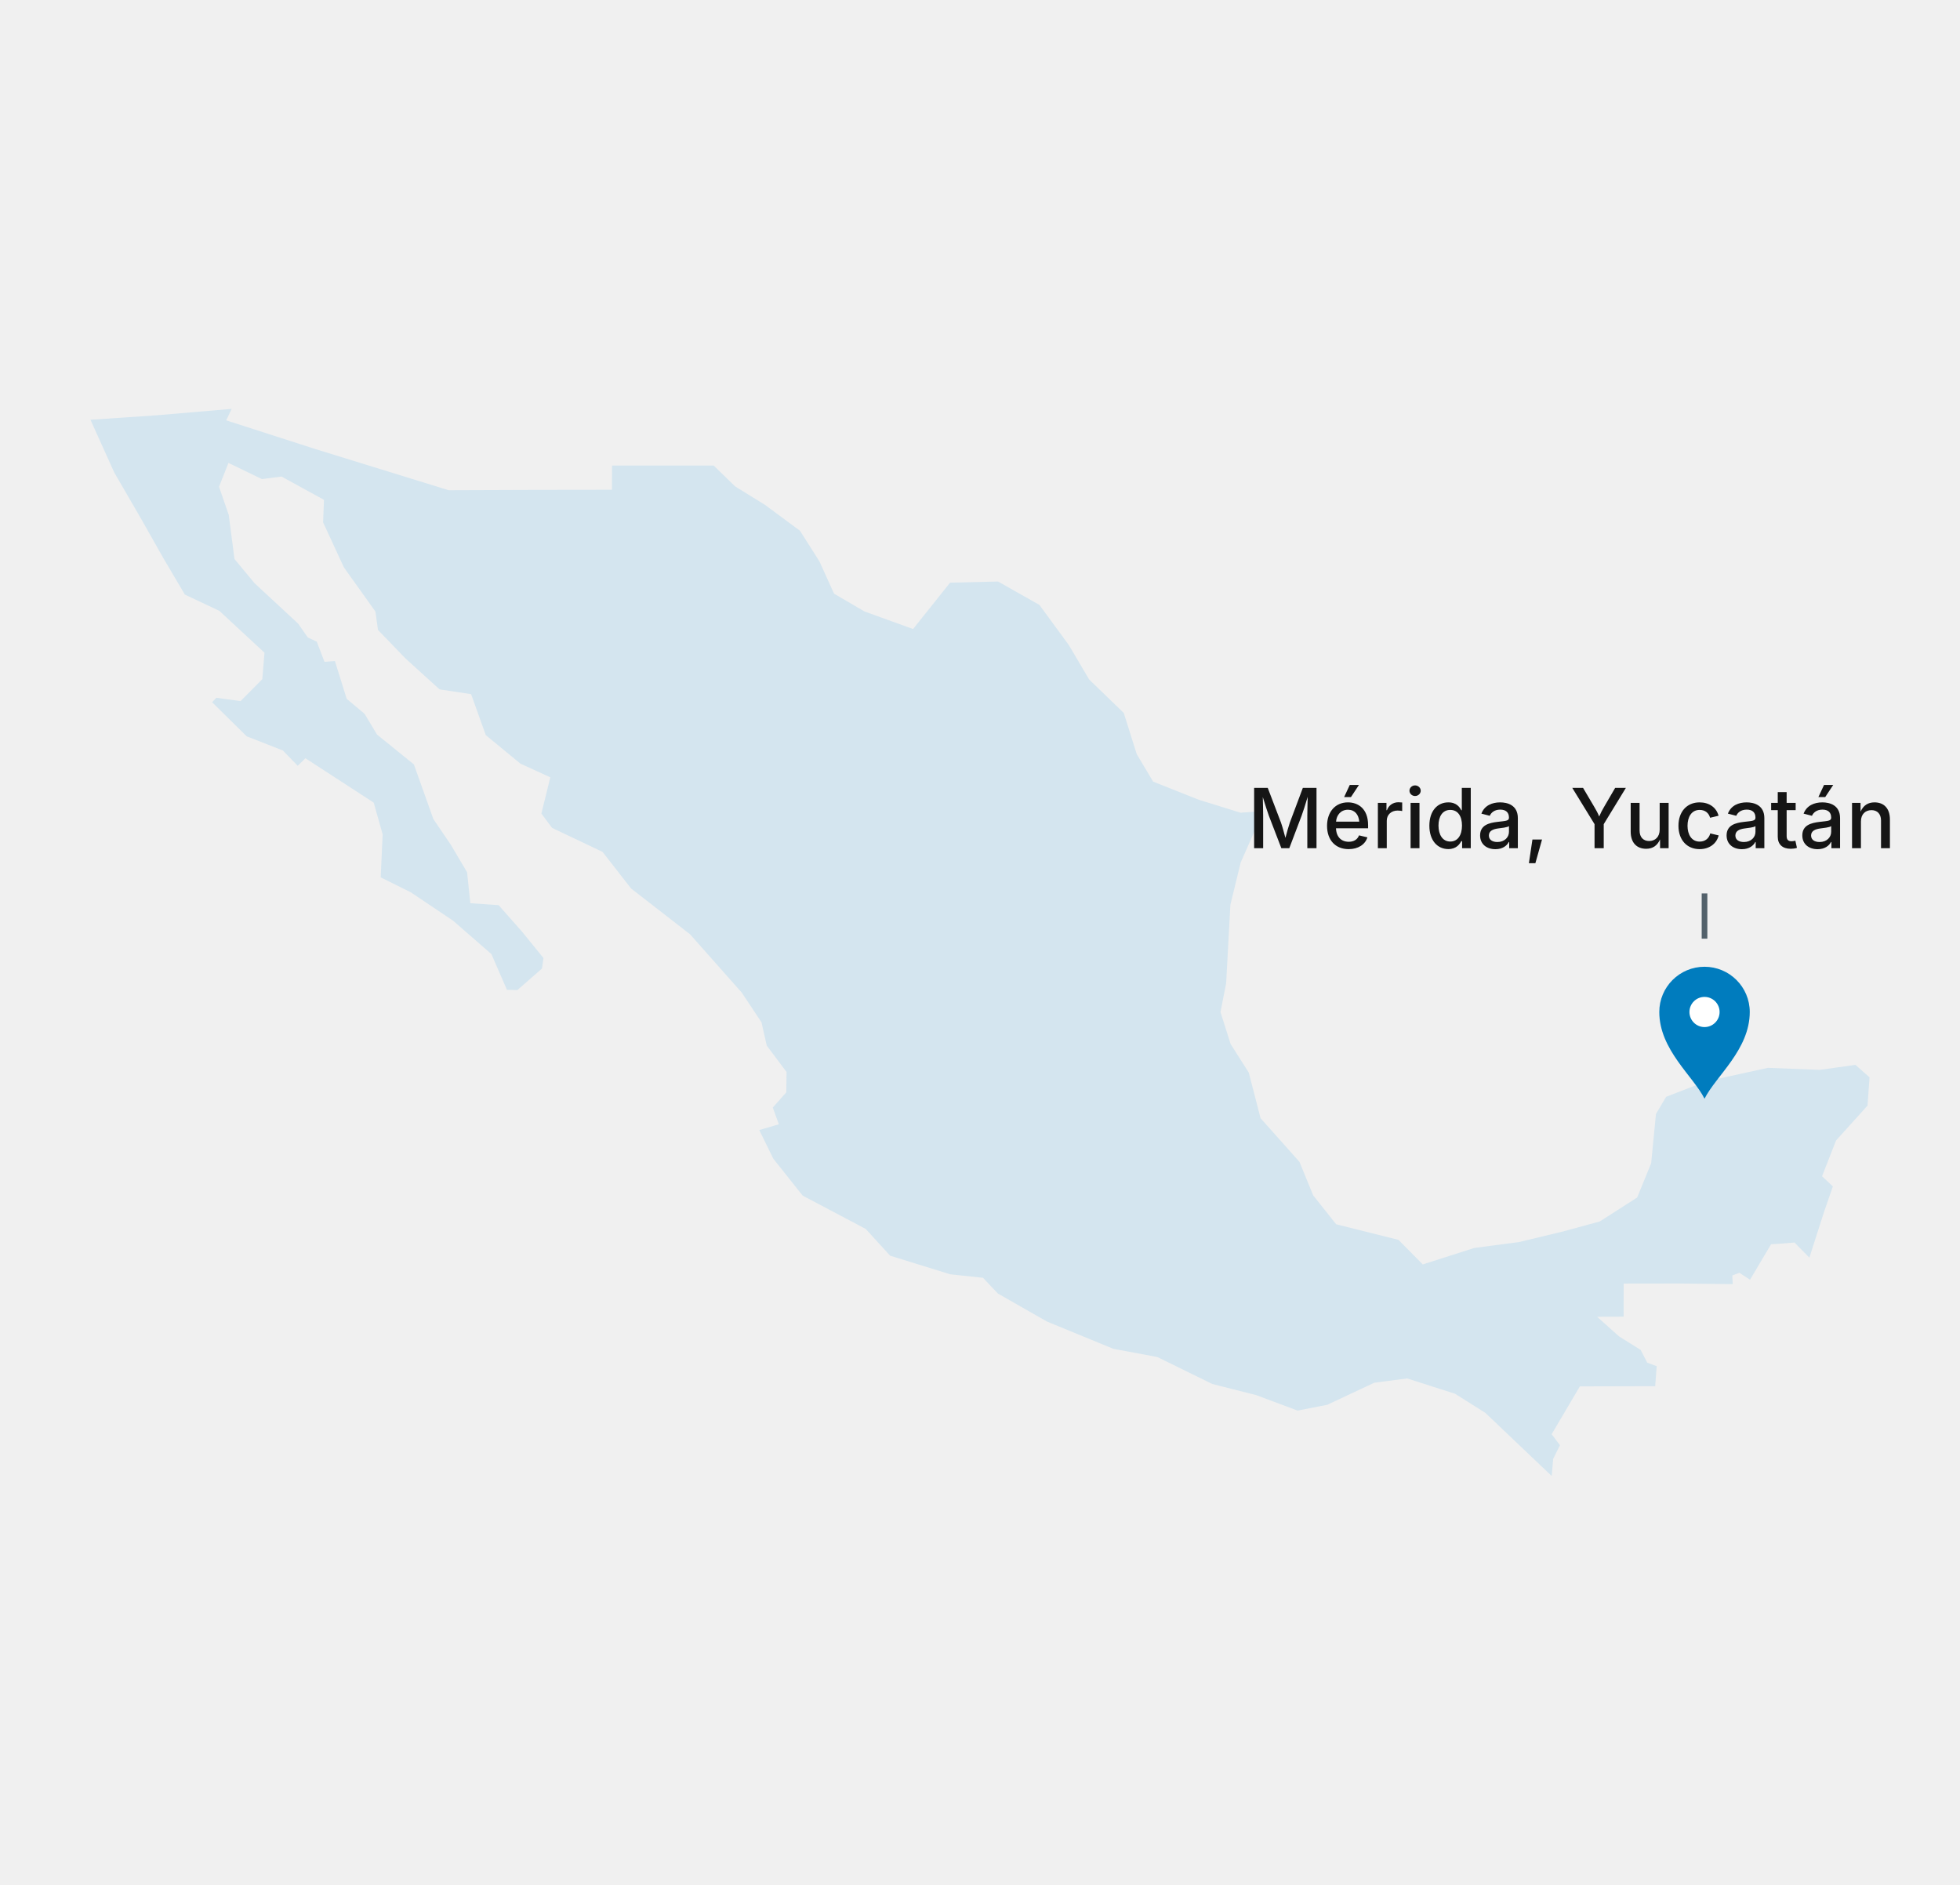
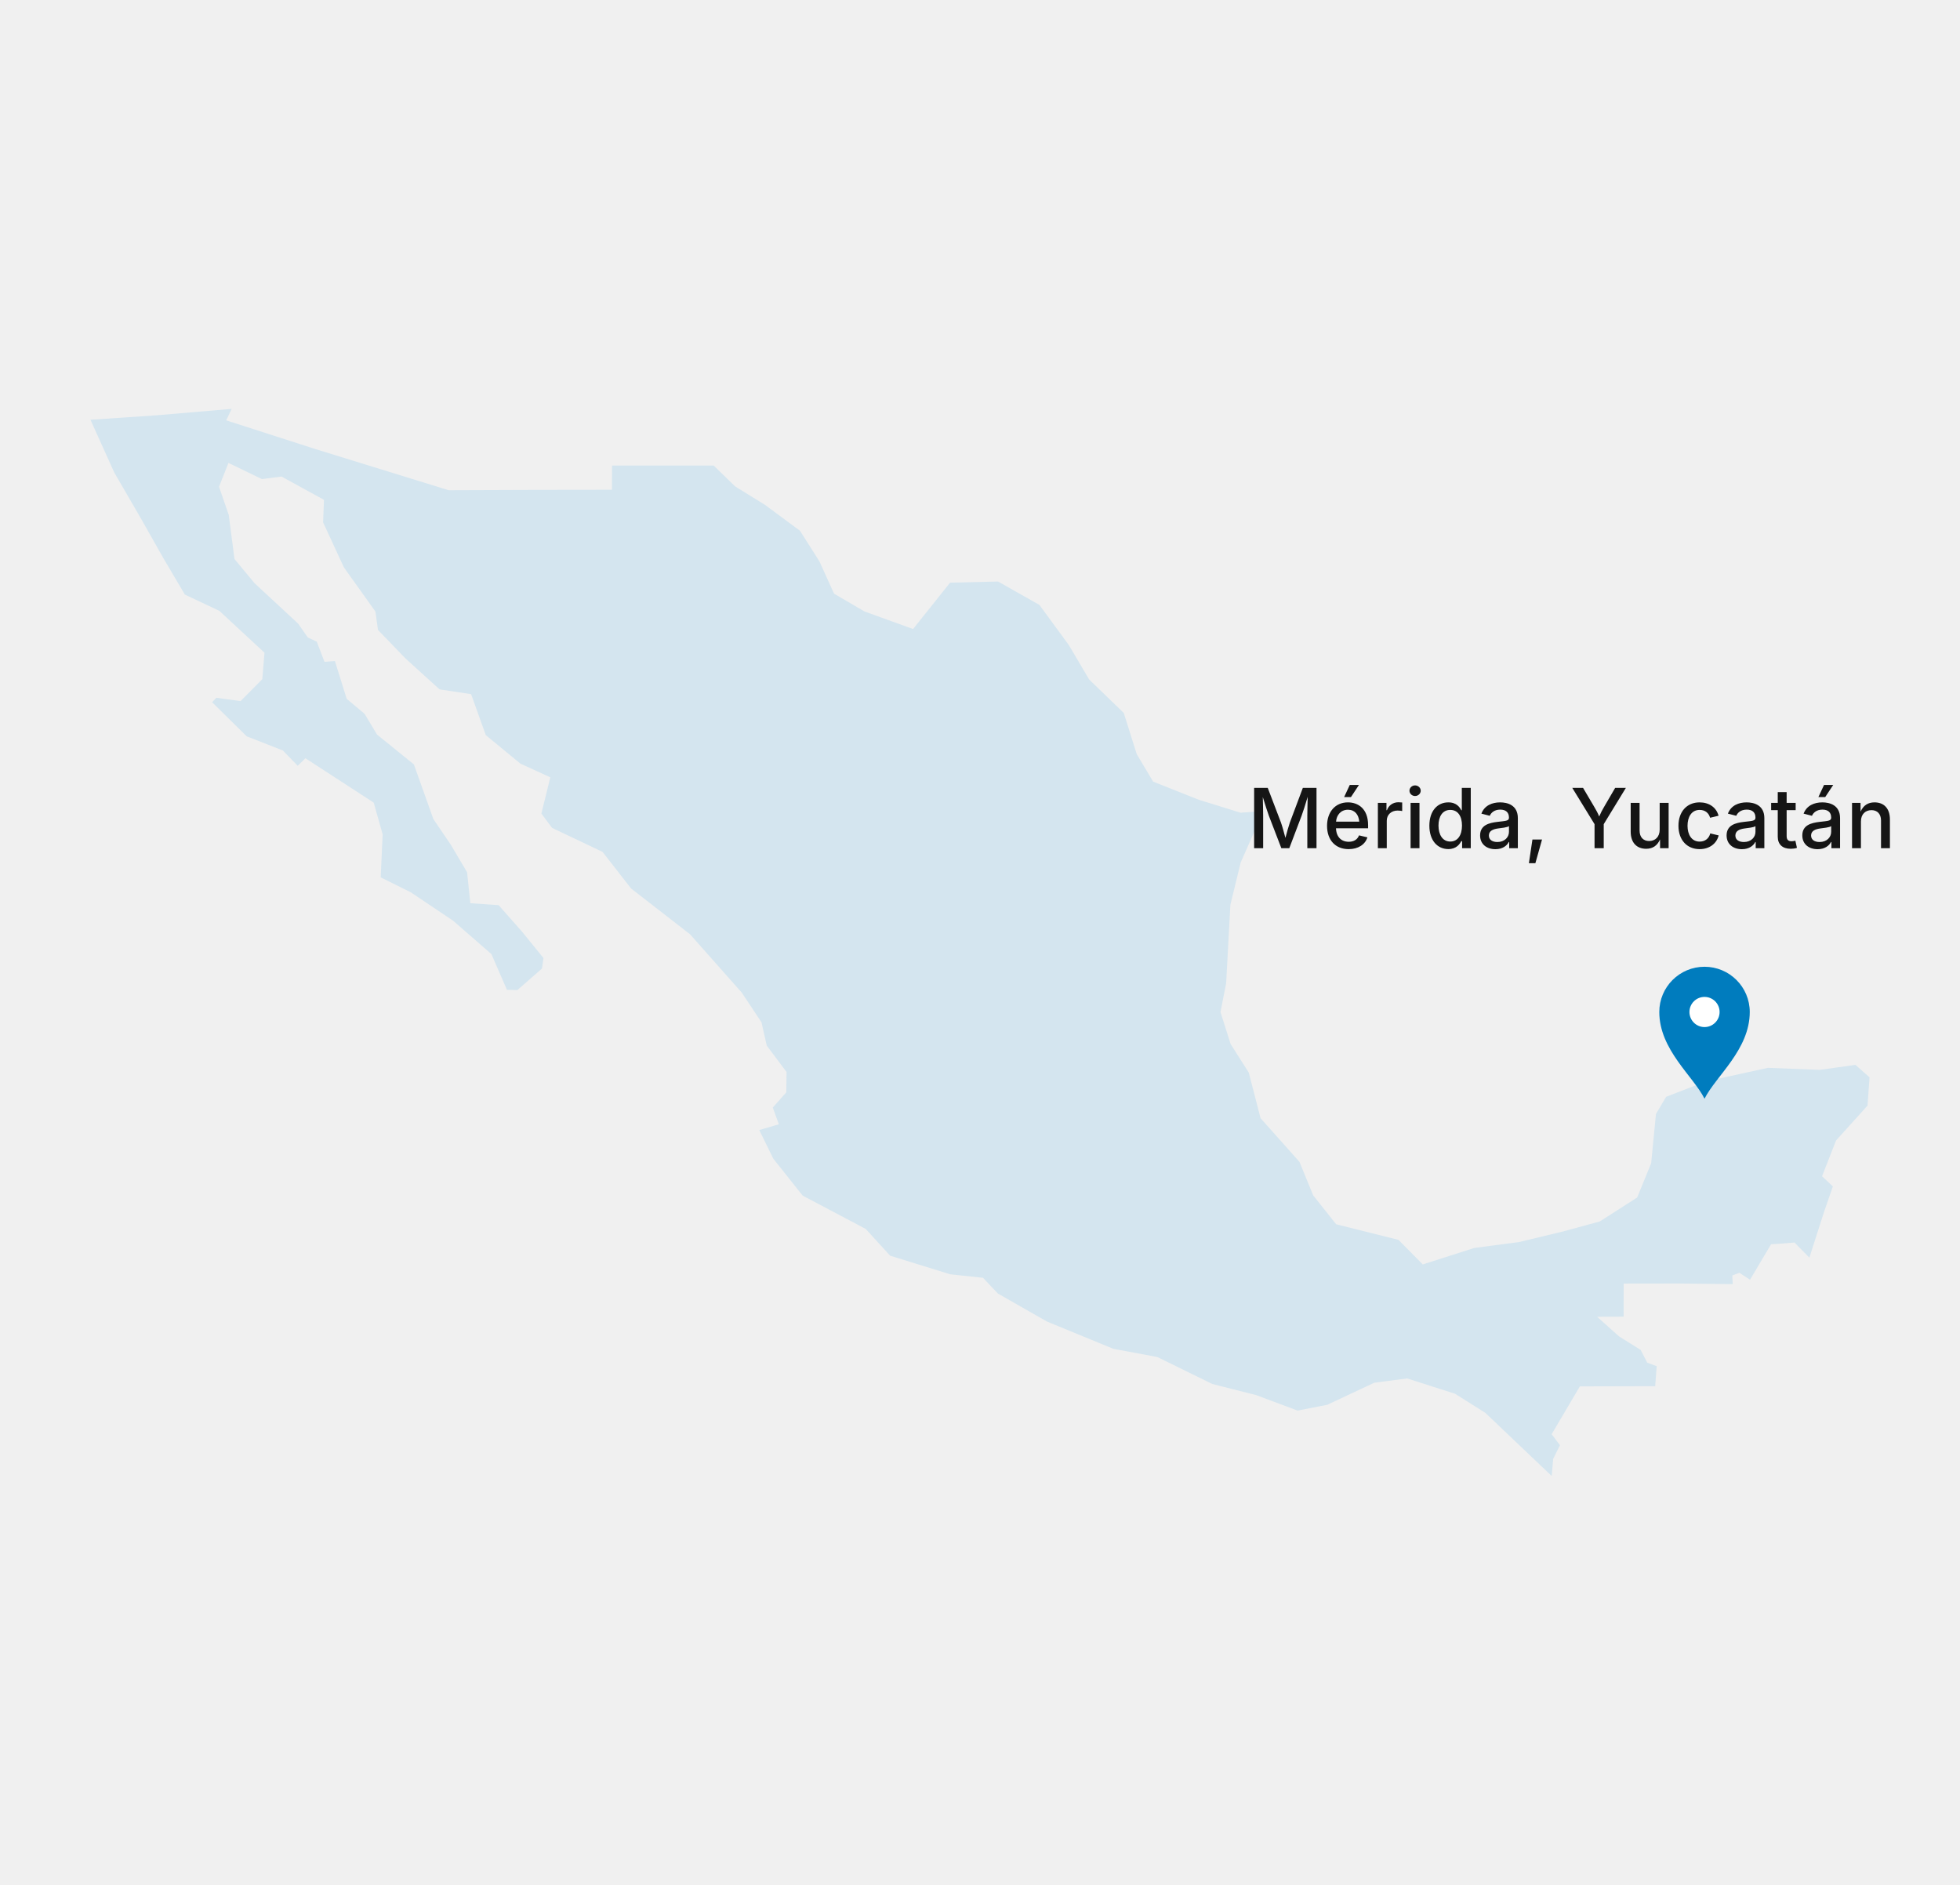
<svg xmlns="http://www.w3.org/2000/svg" viewBox="0 0 520 500">
  <path fill="#d4e5ef" d="M24.00,111.35 L41.69,110.15 L61.47,108.46 L60.01,111.50 L83.52,119.07 L119.04,130.04 L150.00,129.93 L162.35,129.92 L162.38,123.50 L189.35,123.50 L195.03,129.02 L202.99,133.95 L212.24,140.79 L217.40,148.92 L221.28,157.48 L229.33,162.19 L242.25,166.86 L252.06,154.56 L264.79,154.26 L275.76,160.46 L283.57,171.12 L288.96,180.25 L298.14,189.12 L301.57,200.02 L305.93,207.34 L318.07,212.16 L329.13,215.59 L335.20,215.12 L329.16,228.79 L326.43,240.00 L325.30,260.86 L323.80,268.46 L326.49,276.95 L331.32,284.55 L334.43,296.62 L344.76,308.21 L348.40,317.10 L354.49,324.76 L371.02,328.89 L377.46,335.41 L391.11,331.05 L402.99,329.48 L414.64,326.68 L424.44,324.01 L434.35,317.66 L438.06,308.58 L439.34,295.50 L442.03,290.95 L452.57,286.87 L469.04,283.26 L482.82,283.80 L492.26,282.48 L496.00,285.78 L495.47,293.28 L487.11,302.54 L483.40,312.02 L486.27,314.73 L483.94,321.46 L480.04,333.61 L476.09,329.61 L472.83,329.87 L469.87,330.07 L464.29,339.47 L461.47,337.63 L459.58,338.35 L459.71,340.64 L445.31,340.47 L430.77,340.49 L430.76,349.26 L423.73,349.30 L429.52,354.49 L435.28,358.09 L437.01,361.46 L439.53,362.41 L439.13,367.71 L419.15,367.76 L411.66,380.45 L413.87,383.36 L412.06,387.01 L411.68,391.54 L394.06,374.78 L386.03,369.72 L373.32,365.66 L364.62,366.79 L352.12,372.65 L344.27,374.19 L333.27,370.08 L321.61,367.12 L307.05,359.98 L295.38,357.80 L277.75,350.56 L264.73,343.12 L260.80,338.96 L252.09,338.03 L236.16,333.10 L229.68,326.00 L212.95,317.16 L205.15,307.34 L201.44,299.76 L206.63,298.24 L205.03,293.80 L208.61,289.76 L208.68,284.37 L203.43,277.38 L202.03,271.19 L196.81,263.33 L183.09,247.85 L167.43,235.69 L159.86,225.98 L146.49,219.63 L143.63,215.82 L146.00,206.20 L138.07,202.57 L128.88,195.00 L124.99,184.14 L116.62,182.87 L107.58,174.67 L100.28,167.10 L99.60,162.23 L91.23,150.49 L85.72,138.57 L85.95,132.59 L74.69,126.41 L69.49,127.09 L60.61,122.80 L58.11,129.12 L60.69,136.60 L62.21,148.29 L67.54,154.71 L79.10,165.43 L81.66,169.10 L84.03,170.21 L86.09,175.56 L88.85,175.34 L91.98,185.38 L96.71,189.34 L100.02,194.85 L109.81,202.78 L114.97,217.26 L119.60,224.08 L123.92,231.38 L124.78,239.59 L132.28,240.10 L138.53,247.18 L144.18,254.13 L143.80,256.92 L137.25,262.64 L134.49,262.56 L130.38,253.10 L120.19,244.22 L108.97,236.69 L101.00,232.74 L101.52,221.35 L99.15,212.91 L91.73,208.09 L81.03,201.14 L78.98,203.14 L75.05,199.08 L65.45,195.32 L56.27,186.28 L57.40,185.10 L63.82,185.98 L69.59,180.17 L70.17,173.14 L58.19,162.04 L49.05,157.73 L43.31,148.01 L37.54,137.80 L30.32,125.35 L24.00,111.35 Z" />
  <path fill="#007cbe" d="M452.22,291.45c-3-6-12-13-12-23a12 12 0 0 1 24 0c0 10-9 17-12 23Z" />
  <circle cx="452.22" cy="268.45" r="4" fill="white" />
-   <path d="M452.22 237V249" fill="none" stroke="#53616b" stroke-width="1.5" />
  <text x="503" y="225" text-anchor="end" font-family="Inter,Arial,sans-serif" font-size="22" font-weight="500" fill="#151515">Mérida, Yucatán</text>
</svg>
